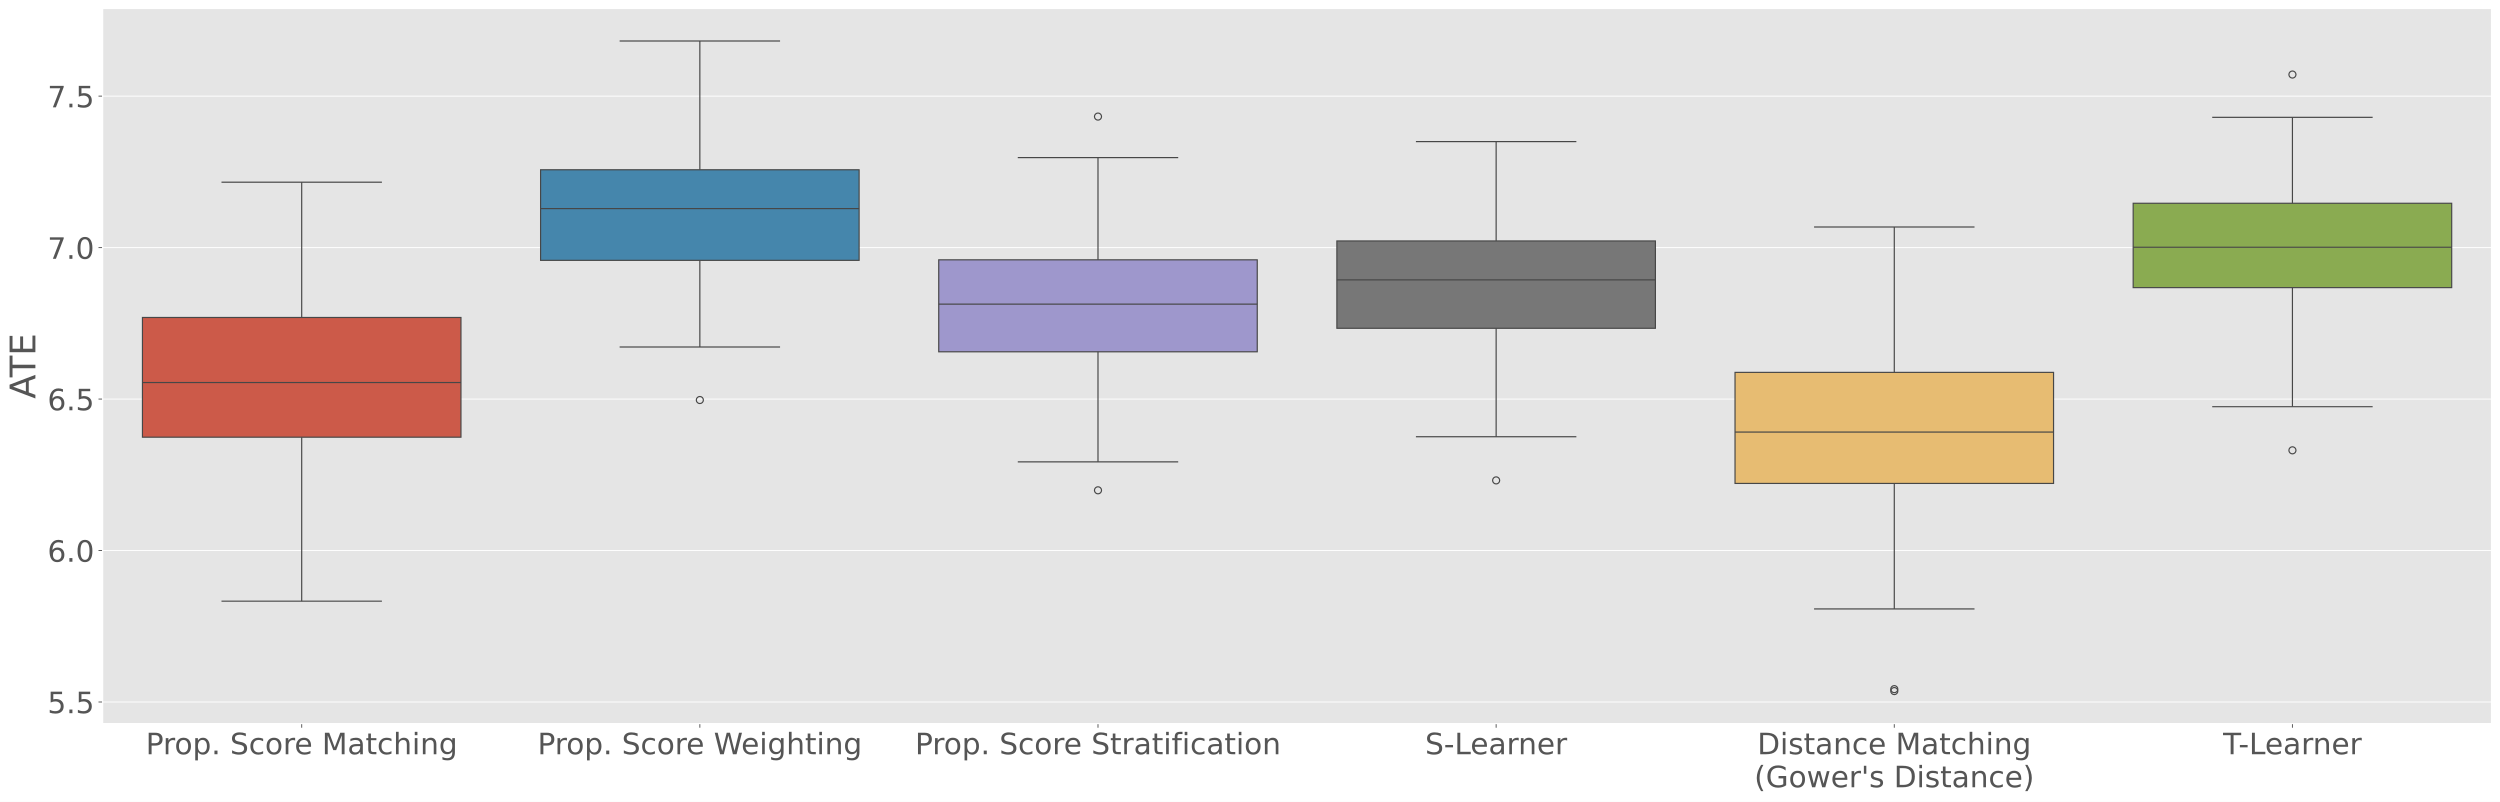
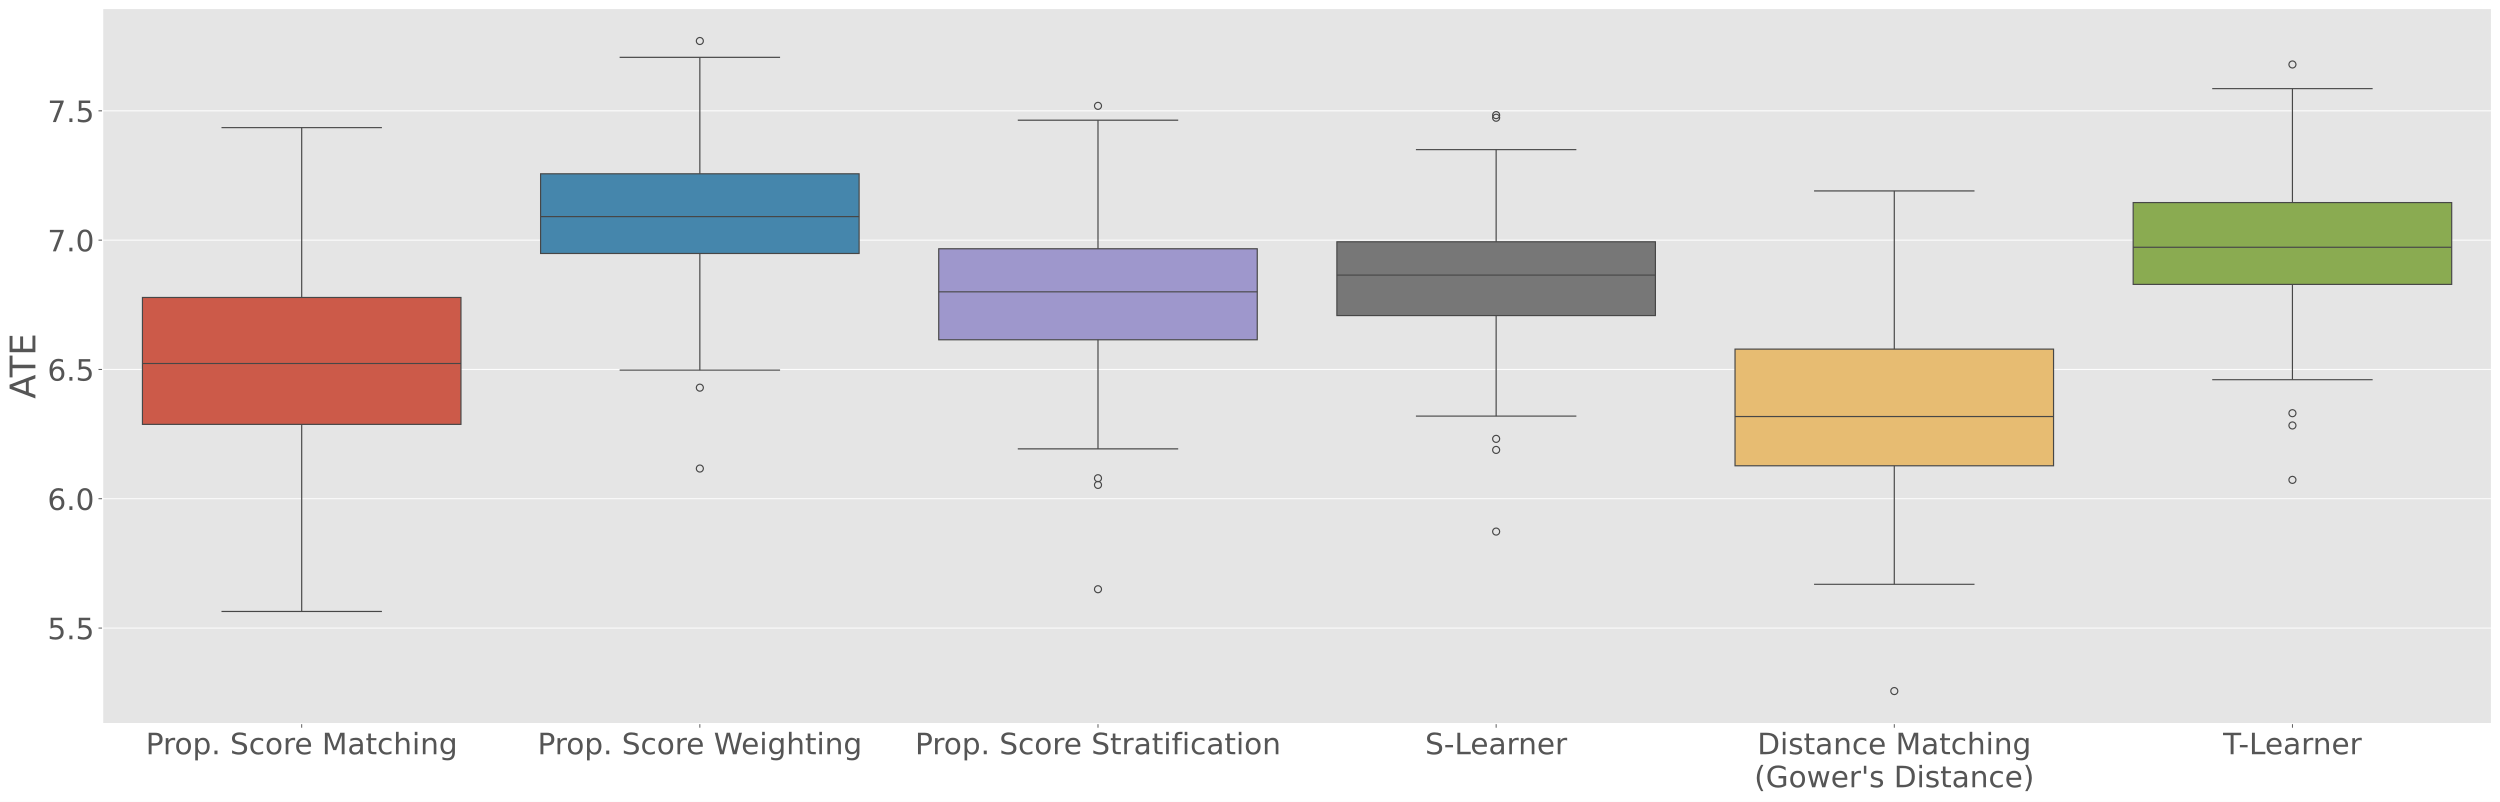
<svg xmlns="http://www.w3.org/2000/svg" xmlns:xlink="http://www.w3.org/1999/xlink" width="2119.172pt" height="679.742pt" viewBox="0 0 2119.172 679.742" version="1.1">
  <defs>
    <style type="text/css">*{stroke-linejoin: round; stroke-linecap: butt}</style>
  </defs>
  <g id="figure_1">
    <g id="patch_1">
      <path d="M 0 679.742  L 2119.172 679.742  L 2119.172 0  L 0 0  z " style="fill: #ffffff" />
    </g>
    <g id="axes_1">
      <g id="patch_2">
        <path d="M 86.992 613.352  L 2111.972 613.352  L 2111.972 7.2  L 86.992 7.2  z " style="fill: #e5e5e5" />
      </g>
      <g id="matplotlib.axis_1">
        <g id="xtick_1">
          <g id="line2d_1">
            <defs>
-               <path id="m4f4e6e6e6f" d="M 0 0  L 0 3.5  " style="stroke: #555555; stroke-width: 0.8" />
+               <path id="m519c599745" d="M 0 0  L 0 3.5  " style="stroke: #555555; stroke-width: 0.8" />
            </defs>
            <g>
-               <use xlink:href="#m4f4e6e6e6f" x="255.741" y="613.352" style="fill: #555555; stroke: #555555; stroke-width: 0.8" />
+               <use xlink:href="#m519c599745" x="255.741" y="613.352" style="fill: #555555; stroke: #555555; stroke-width: 0.8" />
            </g>
          </g>
          <g id="text_1">
            <g style="fill: #555555" transform="translate(123.5862 639.3481) scale(0.25 -0.25)">
              <defs>
                <path id="DejaVuSans-50" d="M 1259 4147  L 1259 2394  L 2053 2394  Q 2494 2394 2734 2622  Q 2975 2850 2975 3272  Q 2975 3691 2734 3919  Q 2494 4147 2053 4147  L 1259 4147  z M 628 4666  L 2053 4666  Q 2838 4666 3239 4311  Q 3641 3956 3641 3272  Q 3641 2581 3239 2228  Q 2838 1875 2053 1875  L 1259 1875  L 1259 0  L 628 0  L 628 4666  z " transform="scale(0.015625)" />
                <path id="DejaVuSans-72" d="M 2631 2963  Q 2534 3019 2420 3045  Q 2306 3072 2169 3072  Q 1681 3072 1420 2755  Q 1159 2438 1159 1844  L 1159 0  L 581 0  L 581 3500  L 1159 3500  L 1159 2956  Q 1341 3275 1631 3429  Q 1922 3584 2338 3584  Q 2397 3584 2469 3576  Q 2541 3569 2628 3553  L 2631 2963  z " transform="scale(0.015625)" />
                <path id="DejaVuSans-6f" d="M 1959 3097  Q 1497 3097 1228 2736  Q 959 2375 959 1747  Q 959 1119 1226 758  Q 1494 397 1959 397  Q 2419 397 2687 759  Q 2956 1122 2956 1747  Q 2956 2369 2687 2733  Q 2419 3097 1959 3097  z M 1959 3584  Q 2709 3584 3137 3096  Q 3566 2609 3566 1747  Q 3566 888 3137 398  Q 2709 -91 1959 -91  Q 1206 -91 779 398  Q 353 888 353 1747  Q 353 2609 779 3096  Q 1206 3584 1959 3584  z " transform="scale(0.015625)" />
                <path id="DejaVuSans-70" d="M 1159 525  L 1159 -1331  L 581 -1331  L 581 3500  L 1159 3500  L 1159 2969  Q 1341 3281 1617 3432  Q 1894 3584 2278 3584  Q 2916 3584 3314 3078  Q 3713 2572 3713 1747  Q 3713 922 3314 415  Q 2916 -91 2278 -91  Q 1894 -91 1617 61  Q 1341 213 1159 525  z M 3116 1747  Q 3116 2381 2855 2742  Q 2594 3103 2138 3103  Q 1681 3103 1420 2742  Q 1159 2381 1159 1747  Q 1159 1113 1420 752  Q 1681 391 2138 391  Q 2594 391 2855 752  Q 3116 1113 3116 1747  z " transform="scale(0.015625)" />
                <path id="DejaVuSans-2e" d="M 684 794  L 1344 794  L 1344 0  L 684 0  L 684 794  z " transform="scale(0.015625)" />
                <path id="DejaVuSans-20" transform="scale(0.015625)" />
                <path id="DejaVuSans-53" d="M 3425 4513  L 3425 3897  Q 3066 4069 2747 4153  Q 2428 4238 2131 4238  Q 1616 4238 1336 4038  Q 1056 3838 1056 3469  Q 1056 3159 1242 3001  Q 1428 2844 1947 2747  L 2328 2669  Q 3034 2534 3370 2195  Q 3706 1856 3706 1288  Q 3706 609 3251 259  Q 2797 -91 1919 -91  Q 1588 -91 1214 -16  Q 841 59 441 206  L 441 856  Q 825 641 1194 531  Q 1563 422 1919 422  Q 2459 422 2753 634  Q 3047 847 3047 1241  Q 3047 1584 2836 1778  Q 2625 1972 2144 2069  L 1759 2144  Q 1053 2284 737 2584  Q 422 2884 422 3419  Q 422 4038 858 4394  Q 1294 4750 2059 4750  Q 2388 4750 2728 4690  Q 3069 4631 3425 4513  z " transform="scale(0.015625)" />
                <path id="DejaVuSans-63" d="M 3122 3366  L 3122 2828  Q 2878 2963 2633 3030  Q 2388 3097 2138 3097  Q 1578 3097 1268 2742  Q 959 2388 959 1747  Q 959 1106 1268 751  Q 1578 397 2138 397  Q 2388 397 2633 464  Q 2878 531 3122 666  L 3122 134  Q 2881 22 2623 -34  Q 2366 -91 2075 -91  Q 1284 -91 818 406  Q 353 903 353 1747  Q 353 2603 823 3093  Q 1294 3584 2113 3584  Q 2378 3584 2631 3529  Q 2884 3475 3122 3366  z " transform="scale(0.015625)" />
                <path id="DejaVuSans-65" d="M 3597 1894  L 3597 1613  L 953 1613  Q 991 1019 1311 708  Q 1631 397 2203 397  Q 2534 397 2845 478  Q 3156 559 3463 722  L 3463 178  Q 3153 47 2828 -22  Q 2503 -91 2169 -91  Q 1331 -91 842 396  Q 353 884 353 1716  Q 353 2575 817 3079  Q 1281 3584 2069 3584  Q 2775 3584 3186 3129  Q 3597 2675 3597 1894  z M 3022 2063  Q 3016 2534 2758 2815  Q 2500 3097 2075 3097  Q 1594 3097 1305 2825  Q 1016 2553 972 2059  L 3022 2063  z " transform="scale(0.015625)" />
                <path id="DejaVuSans-4d" d="M 628 4666  L 1569 4666  L 2759 1491  L 3956 4666  L 4897 4666  L 4897 0  L 4281 0  L 4281 4097  L 3078 897  L 2444 897  L 1241 4097  L 1241 0  L 628 0  L 628 4666  z " transform="scale(0.015625)" />
                <path id="DejaVuSans-61" d="M 2194 1759  Q 1497 1759 1228 1600  Q 959 1441 959 1056  Q 959 750 1161 570  Q 1363 391 1709 391  Q 2188 391 2477 730  Q 2766 1069 2766 1631  L 2766 1759  L 2194 1759  z M 3341 1997  L 3341 0  L 2766 0  L 2766 531  Q 2569 213 2275 61  Q 1981 -91 1556 -91  Q 1019 -91 701 211  Q 384 513 384 1019  Q 384 1609 779 1909  Q 1175 2209 1959 2209  L 2766 2209  L 2766 2266  Q 2766 2663 2505 2880  Q 2244 3097 1772 3097  Q 1472 3097 1187 3025  Q 903 2953 641 2809  L 641 3341  Q 956 3463 1253 3523  Q 1550 3584 1831 3584  Q 2591 3584 2966 3190  Q 3341 2797 3341 1997  z " transform="scale(0.015625)" />
                <path id="DejaVuSans-74" d="M 1172 4494  L 1172 3500  L 2356 3500  L 2356 3053  L 1172 3053  L 1172 1153  Q 1172 725 1289 603  Q 1406 481 1766 481  L 2356 481  L 2356 0  L 1766 0  Q 1100 0 847 248  Q 594 497 594 1153  L 594 3053  L 172 3053  L 172 3500  L 594 3500  L 594 4494  L 1172 4494  z " transform="scale(0.015625)" />
                <path id="DejaVuSans-68" d="M 3513 2113  L 3513 0  L 2938 0  L 2938 2094  Q 2938 2591 2744 2837  Q 2550 3084 2163 3084  Q 1697 3084 1428 2787  Q 1159 2491 1159 1978  L 1159 0  L 581 0  L 581 4863  L 1159 4863  L 1159 2956  Q 1366 3272 1645 3428  Q 1925 3584 2291 3584  Q 2894 3584 3203 3211  Q 3513 2838 3513 2113  z " transform="scale(0.015625)" />
                <path id="DejaVuSans-69" d="M 603 3500  L 1178 3500  L 1178 0  L 603 0  L 603 3500  z M 603 4863  L 1178 4863  L 1178 4134  L 603 4134  L 603 4863  z " transform="scale(0.015625)" />
                <path id="DejaVuSans-6e" d="M 3513 2113  L 3513 0  L 2938 0  L 2938 2094  Q 2938 2591 2744 2837  Q 2550 3084 2163 3084  Q 1697 3084 1428 2787  Q 1159 2491 1159 1978  L 1159 0  L 581 0  L 581 3500  L 1159 3500  L 1159 2956  Q 1366 3272 1645 3428  Q 1925 3584 2291 3584  Q 2894 3584 3203 3211  Q 3513 2838 3513 2113  z " transform="scale(0.015625)" />
                <path id="DejaVuSans-67" d="M 2906 1791  Q 2906 2416 2648 2759  Q 2391 3103 1925 3103  Q 1463 3103 1205 2759  Q 947 2416 947 1791  Q 947 1169 1205 825  Q 1463 481 1925 481  Q 2391 481 2648 825  Q 2906 1169 2906 1791  z M 3481 434  Q 3481 -459 3084 -895  Q 2688 -1331 1869 -1331  Q 1566 -1331 1297 -1286  Q 1028 -1241 775 -1147  L 775 -588  Q 1028 -725 1275 -790  Q 1522 -856 1778 -856  Q 2344 -856 2625 -561  Q 2906 -266 2906 331  L 2906 616  Q 2728 306 2450 153  Q 2172 0 1784 0  Q 1141 0 747 490  Q 353 981 353 1791  Q 353 2603 747 3093  Q 1141 3584 1784 3584  Q 2172 3584 2450 3431  Q 2728 3278 2906 2969  L 2906 3500  L 3481 3500  L 3481 434  z " transform="scale(0.015625)" />
              </defs>
              <use xlink:href="#DejaVuSans-50" />
              <use xlink:href="#DejaVuSans-72" transform="translate(58.55273 0)" />
              <use xlink:href="#DejaVuSans-6f" transform="translate(97.41602 0)" />
              <use xlink:href="#DejaVuSans-70" transform="translate(158.5977 0)" />
              <use xlink:href="#DejaVuSans-2e" transform="translate(222.0742 0)" />
              <use xlink:href="#DejaVuSans-20" transform="translate(253.8613 0)" />
              <use xlink:href="#DejaVuSans-53" transform="translate(285.6484 0)" />
              <use xlink:href="#DejaVuSans-63" transform="translate(349.125 0)" />
              <use xlink:href="#DejaVuSans-6f" transform="translate(404.1055 0)" />
              <use xlink:href="#DejaVuSans-72" transform="translate(465.2871 0)" />
              <use xlink:href="#DejaVuSans-65" transform="translate(504.1504 0)" />
              <use xlink:href="#DejaVuSans-20" transform="translate(565.6738 0)" />
              <use xlink:href="#DejaVuSans-4d" transform="translate(597.4609 0)" />
              <use xlink:href="#DejaVuSans-61" transform="translate(683.7402 0)" />
              <use xlink:href="#DejaVuSans-74" transform="translate(745.0195 0)" />
              <use xlink:href="#DejaVuSans-63" transform="translate(784.2285 0)" />
              <use xlink:href="#DejaVuSans-68" transform="translate(839.209 0)" />
              <use xlink:href="#DejaVuSans-69" transform="translate(902.5879 0)" />
              <use xlink:href="#DejaVuSans-6e" transform="translate(930.3711 0)" />
              <use xlink:href="#DejaVuSans-67" transform="translate(993.75 0)" />
            </g>
          </g>
        </g>
        <g id="xtick_2">
          <g id="line2d_2">
            <g>
-               <use xlink:href="#m4f4e6e6e6f" x="593.237" y="613.352" style="fill: #555555; stroke: #555555; stroke-width: 0.8" />
+               <use xlink:href="#m519c599745" x="593.237" y="613.352" style="fill: #555555; stroke: #555555; stroke-width: 0.8" />
            </g>
          </g>
          <g id="text_2">
            <g style="fill: #555555" transform="translate(455.6766 639.3481) scale(0.25 -0.25)">
              <defs>
                <path id="DejaVuSans-57" d="M 213 4666  L 850 4666  L 1831 722  L 2809 4666  L 3519 4666  L 4500 722  L 5478 4666  L 6119 4666  L 4947 0  L 4153 0  L 3169 4050  L 2175 0  L 1381 0  L 213 4666  z " transform="scale(0.015625)" />
              </defs>
              <use xlink:href="#DejaVuSans-50" />
              <use xlink:href="#DejaVuSans-72" transform="translate(58.55273 0)" />
              <use xlink:href="#DejaVuSans-6f" transform="translate(97.41602 0)" />
              <use xlink:href="#DejaVuSans-70" transform="translate(158.5977 0)" />
              <use xlink:href="#DejaVuSans-2e" transform="translate(222.0742 0)" />
              <use xlink:href="#DejaVuSans-20" transform="translate(253.8613 0)" />
              <use xlink:href="#DejaVuSans-53" transform="translate(285.6484 0)" />
              <use xlink:href="#DejaVuSans-63" transform="translate(349.125 0)" />
              <use xlink:href="#DejaVuSans-6f" transform="translate(404.1055 0)" />
              <use xlink:href="#DejaVuSans-72" transform="translate(465.2871 0)" />
              <use xlink:href="#DejaVuSans-65" transform="translate(504.1504 0)" />
              <use xlink:href="#DejaVuSans-20" transform="translate(565.6738 0)" />
              <use xlink:href="#DejaVuSans-57" transform="translate(597.4609 0)" />
              <use xlink:href="#DejaVuSans-65" transform="translate(690.4629 0)" />
              <use xlink:href="#DejaVuSans-69" transform="translate(751.9863 0)" />
              <use xlink:href="#DejaVuSans-67" transform="translate(779.7695 0)" />
              <use xlink:href="#DejaVuSans-68" transform="translate(843.2461 0)" />
              <use xlink:href="#DejaVuSans-74" transform="translate(906.625 0)" />
              <use xlink:href="#DejaVuSans-69" transform="translate(945.834 0)" />
              <use xlink:href="#DejaVuSans-6e" transform="translate(973.6172 0)" />
              <use xlink:href="#DejaVuSans-67" transform="translate(1036.996 0)" />
            </g>
          </g>
        </g>
        <g id="xtick_3">
          <g id="line2d_3">
            <g>
-               <use xlink:href="#m4f4e6e6e6f" x="930.734" y="613.352" style="fill: #555555; stroke: #555555; stroke-width: 0.8" />
+               <use xlink:href="#m519c599745" x="930.734" y="613.352" style="fill: #555555; stroke: #555555; stroke-width: 0.8" />
            </g>
          </g>
          <g id="text_3">
            <g style="fill: #555555" transform="translate(775.6928 639.3481) scale(0.25 -0.25)">
              <defs>
                <path id="DejaVuSans-66" d="M 2375 4863  L 2375 4384  L 1825 4384  Q 1516 4384 1395 4259  Q 1275 4134 1275 3809  L 1275 3500  L 2222 3500  L 2222 3053  L 1275 3053  L 1275 0  L 697 0  L 697 3053  L 147 3053  L 147 3500  L 697 3500  L 697 3744  Q 697 4328 969 4595  Q 1241 4863 1831 4863  L 2375 4863  z " transform="scale(0.015625)" />
              </defs>
              <use xlink:href="#DejaVuSans-50" />
              <use xlink:href="#DejaVuSans-72" transform="translate(58.55273 0)" />
              <use xlink:href="#DejaVuSans-6f" transform="translate(97.41602 0)" />
              <use xlink:href="#DejaVuSans-70" transform="translate(158.5977 0)" />
              <use xlink:href="#DejaVuSans-2e" transform="translate(222.0742 0)" />
              <use xlink:href="#DejaVuSans-20" transform="translate(253.8613 0)" />
              <use xlink:href="#DejaVuSans-53" transform="translate(285.6484 0)" />
              <use xlink:href="#DejaVuSans-63" transform="translate(349.125 0)" />
              <use xlink:href="#DejaVuSans-6f" transform="translate(404.1055 0)" />
              <use xlink:href="#DejaVuSans-72" transform="translate(465.2871 0)" />
              <use xlink:href="#DejaVuSans-65" transform="translate(504.1504 0)" />
              <use xlink:href="#DejaVuSans-20" transform="translate(565.6738 0)" />
              <use xlink:href="#DejaVuSans-53" transform="translate(597.4609 0)" />
              <use xlink:href="#DejaVuSans-74" transform="translate(660.9375 0)" />
              <use xlink:href="#DejaVuSans-72" transform="translate(700.1465 0)" />
              <use xlink:href="#DejaVuSans-61" transform="translate(741.2598 0)" />
              <use xlink:href="#DejaVuSans-74" transform="translate(802.5391 0)" />
              <use xlink:href="#DejaVuSans-69" transform="translate(841.748 0)" />
              <use xlink:href="#DejaVuSans-66" transform="translate(869.5312 0)" />
              <use xlink:href="#DejaVuSans-69" transform="translate(904.7363 0)" />
              <use xlink:href="#DejaVuSans-63" transform="translate(932.5195 0)" />
              <use xlink:href="#DejaVuSans-61" transform="translate(987.5 0)" />
              <use xlink:href="#DejaVuSans-74" transform="translate(1048.779 0)" />
              <use xlink:href="#DejaVuSans-69" transform="translate(1087.988 0)" />
              <use xlink:href="#DejaVuSans-6f" transform="translate(1115.771 0)" />
              <use xlink:href="#DejaVuSans-6e" transform="translate(1176.953 0)" />
            </g>
          </g>
        </g>
        <g id="xtick_4">
          <g id="line2d_4">
            <g>
-               <use xlink:href="#m4f4e6e6e6f" x="1268.231" y="613.352" style="fill: #555555; stroke: #555555; stroke-width: 0.8" />
+               <use xlink:href="#m519c599745" x="1268.231" y="613.352" style="fill: #555555; stroke: #555555; stroke-width: 0.8" />
            </g>
          </g>
          <g id="text_4">
            <g style="fill: #555555" transform="translate(1208.016 639.3481) scale(0.25 -0.25)">
              <defs>
                <path id="DejaVuSans-2d" d="M 313 2009  L 1997 2009  L 1997 1497  L 313 1497  L 313 2009  z " transform="scale(0.015625)" />
                <path id="DejaVuSans-4c" d="M 628 4666  L 1259 4666  L 1259 531  L 3531 531  L 3531 0  L 628 0  L 628 4666  z " transform="scale(0.015625)" />
              </defs>
              <use xlink:href="#DejaVuSans-53" />
              <use xlink:href="#DejaVuSans-2d" transform="translate(63.47656 0)" />
              <use xlink:href="#DejaVuSans-4c" transform="translate(99.56055 0)" />
              <use xlink:href="#DejaVuSans-65" transform="translate(153.5234 0)" />
              <use xlink:href="#DejaVuSans-61" transform="translate(215.0469 0)" />
              <use xlink:href="#DejaVuSans-72" transform="translate(276.3262 0)" />
              <use xlink:href="#DejaVuSans-6e" transform="translate(315.6895 0)" />
              <use xlink:href="#DejaVuSans-65" transform="translate(379.0684 0)" />
              <use xlink:href="#DejaVuSans-72" transform="translate(440.5918 0)" />
            </g>
          </g>
        </g>
        <g id="xtick_5">
          <g id="line2d_5">
            <g>
-               <use xlink:href="#m4f4e6e6e6f" x="1605.727" y="613.352" style="fill: #555555; stroke: #555555; stroke-width: 0.8" />
+               <use xlink:href="#m519c599745" x="1605.727" y="613.352" style="fill: #555555; stroke: #555555; stroke-width: 0.8" />
            </g>
          </g>
          <g id="text_5">
            <g style="fill: #555555" transform="translate(1489.628 639.3481) scale(0.25 -0.25)">
              <defs>
                <path id="DejaVuSans-44" d="M 1259 4147  L 1259 519  L 2022 519  Q 2988 519 3436 956  Q 3884 1394 3884 2338  Q 3884 3275 3436 3711  Q 2988 4147 2022 4147  L 1259 4147  z M 628 4666  L 1925 4666  Q 3281 4666 3915 4102  Q 4550 3538 4550 2338  Q 4550 1131 3912 565  Q 3275 0 1925 0  L 628 0  L 628 4666  z " transform="scale(0.015625)" />
                <path id="DejaVuSans-73" d="M 2834 3397  L 2834 2853  Q 2591 2978 2328 3040  Q 2066 3103 1784 3103  Q 1356 3103 1142 2972  Q 928 2841 928 2578  Q 928 2378 1081 2264  Q 1234 2150 1697 2047  L 1894 2003  Q 2506 1872 2764 1633  Q 3022 1394 3022 966  Q 3022 478 2636 193  Q 2250 -91 1575 -91  Q 1294 -91 989 -36  Q 684 19 347 128  L 347 722  Q 666 556 975 473  Q 1284 391 1588 391  Q 1994 391 2212 530  Q 2431 669 2431 922  Q 2431 1156 2273 1281  Q 2116 1406 1581 1522  L 1381 1569  Q 847 1681 609 1914  Q 372 2147 372 2553  Q 372 3047 722 3315  Q 1072 3584 1716 3584  Q 2034 3584 2315 3537  Q 2597 3491 2834 3397  z " transform="scale(0.015625)" />
              </defs>
              <use xlink:href="#DejaVuSans-44" />
              <use xlink:href="#DejaVuSans-69" transform="translate(77.00195 0)" />
              <use xlink:href="#DejaVuSans-73" transform="translate(104.7852 0)" />
              <use xlink:href="#DejaVuSans-74" transform="translate(156.8848 0)" />
              <use xlink:href="#DejaVuSans-61" transform="translate(196.0938 0)" />
              <use xlink:href="#DejaVuSans-6e" transform="translate(257.373 0)" />
              <use xlink:href="#DejaVuSans-63" transform="translate(320.752 0)" />
              <use xlink:href="#DejaVuSans-65" transform="translate(375.7324 0)" />
              <use xlink:href="#DejaVuSans-20" transform="translate(437.2559 0)" />
              <use xlink:href="#DejaVuSans-4d" transform="translate(469.043 0)" />
              <use xlink:href="#DejaVuSans-61" transform="translate(555.3223 0)" />
              <use xlink:href="#DejaVuSans-74" transform="translate(616.6016 0)" />
              <use xlink:href="#DejaVuSans-63" transform="translate(655.8105 0)" />
              <use xlink:href="#DejaVuSans-68" transform="translate(710.791 0)" />
              <use xlink:href="#DejaVuSans-69" transform="translate(774.1699 0)" />
              <use xlink:href="#DejaVuSans-6e" transform="translate(801.9531 0)" />
              <use xlink:href="#DejaVuSans-67" transform="translate(865.332 0)" />
            </g>
            <g style="fill: #555555" transform="translate(1487.01 667.3426) scale(0.25 -0.25)">
              <defs>
                <path id="DejaVuSans-28" d="M 1984 4856  Q 1566 4138 1362 3434  Q 1159 2731 1159 2009  Q 1159 1288 1364 580  Q 1569 -128 1984 -844  L 1484 -844  Q 1016 -109 783 600  Q 550 1309 550 2009  Q 550 2706 781 3412  Q 1013 4119 1484 4856  L 1984 4856  z " transform="scale(0.015625)" />
                <path id="DejaVuSans-47" d="M 3809 666  L 3809 1919  L 2778 1919  L 2778 2438  L 4434 2438  L 4434 434  Q 4069 175 3628 42  Q 3188 -91 2688 -91  Q 1594 -91 976 548  Q 359 1188 359 2328  Q 359 3472 976 4111  Q 1594 4750 2688 4750  Q 3144 4750 3555 4637  Q 3966 4525 4313 4306  L 4313 3634  Q 3963 3931 3569 4081  Q 3175 4231 2741 4231  Q 1884 4231 1454 3753  Q 1025 3275 1025 2328  Q 1025 1384 1454 906  Q 1884 428 2741 428  Q 3075 428 3337 486  Q 3600 544 3809 666  z " transform="scale(0.015625)" />
                <path id="DejaVuSans-77" d="M 269 3500  L 844 3500  L 1563 769  L 2278 3500  L 2956 3500  L 3675 769  L 4391 3500  L 4966 3500  L 4050 0  L 3372 0  L 2619 2869  L 1863 0  L 1184 0  L 269 3500  z " transform="scale(0.015625)" />
                <path id="DejaVuSans-27" d="M 1147 4666  L 1147 2931  L 616 2931  L 616 4666  L 1147 4666  z " transform="scale(0.015625)" />
                <path id="DejaVuSans-29" d="M 513 4856  L 1013 4856  Q 1481 4119 1714 3412  Q 1947 2706 1947 2009  Q 1947 1309 1714 600  Q 1481 -109 1013 -844  L 513 -844  Q 928 -128 1133 580  Q 1338 1288 1338 2009  Q 1338 2731 1133 3434  Q 928 4138 513 4856  z " transform="scale(0.015625)" />
              </defs>
              <use xlink:href="#DejaVuSans-28" />
              <use xlink:href="#DejaVuSans-47" transform="translate(39.01367 0)" />
              <use xlink:href="#DejaVuSans-6f" transform="translate(116.5039 0)" />
              <use xlink:href="#DejaVuSans-77" transform="translate(177.6855 0)" />
              <use xlink:href="#DejaVuSans-65" transform="translate(259.4727 0)" />
              <use xlink:href="#DejaVuSans-72" transform="translate(320.9961 0)" />
              <use xlink:href="#DejaVuSans-27" transform="translate(362.1094 0)" />
              <use xlink:href="#DejaVuSans-73" transform="translate(389.5996 0)" />
              <use xlink:href="#DejaVuSans-20" transform="translate(441.6992 0)" />
              <use xlink:href="#DejaVuSans-44" transform="translate(473.4863 0)" />
              <use xlink:href="#DejaVuSans-69" transform="translate(550.4883 0)" />
              <use xlink:href="#DejaVuSans-73" transform="translate(578.2715 0)" />
              <use xlink:href="#DejaVuSans-74" transform="translate(630.3711 0)" />
              <use xlink:href="#DejaVuSans-61" transform="translate(669.5801 0)" />
              <use xlink:href="#DejaVuSans-6e" transform="translate(730.8594 0)" />
              <use xlink:href="#DejaVuSans-63" transform="translate(794.2383 0)" />
              <use xlink:href="#DejaVuSans-65" transform="translate(849.2188 0)" />
              <use xlink:href="#DejaVuSans-29" transform="translate(910.7422 0)" />
            </g>
          </g>
        </g>
        <g id="xtick_6">
          <g id="line2d_6">
            <g>
-               <use xlink:href="#m4f4e6e6e6f" x="1943.224" y="613.352" style="fill: #555555; stroke: #555555; stroke-width: 0.8" />
+               <use xlink:href="#m519c599745" x="1943.224" y="613.352" style="fill: #555555; stroke: #555555; stroke-width: 0.8" />
            </g>
          </g>
          <g id="text_6">
            <g style="fill: #555555" transform="translate(1884.45 639.3481) scale(0.25 -0.25)">
              <defs>
                <path id="DejaVuSans-54" d="M -19 4666  L 3928 4666  L 3928 4134  L 2272 4134  L 2272 0  L 1638 0  L 1638 4134  L -19 4134  L -19 4666  z " transform="scale(0.015625)" />
              </defs>
              <use xlink:href="#DejaVuSans-54" />
              <use xlink:href="#DejaVuSans-2d" transform="translate(51.95898 0)" />
              <use xlink:href="#DejaVuSans-4c" transform="translate(88.04297 0)" />
              <use xlink:href="#DejaVuSans-65" transform="translate(142.0059 0)" />
              <use xlink:href="#DejaVuSans-61" transform="translate(203.5293 0)" />
              <use xlink:href="#DejaVuSans-72" transform="translate(264.8086 0)" />
              <use xlink:href="#DejaVuSans-6e" transform="translate(304.1719 0)" />
              <use xlink:href="#DejaVuSans-65" transform="translate(367.5508 0)" />
              <use xlink:href="#DejaVuSans-72" transform="translate(429.0742 0)" />
            </g>
          </g>
        </g>
      </g>
      <g id="matplotlib.axis_2">
        <g id="ytick_1">
          <g id="line2d_7">
-             <path d="M 86.992 595.059  L 2111.972 595.059  " clip-path="url(#p33e777c1ba)" style="fill: none; stroke: #ffffff; stroke-width: 0.8; stroke-linecap: square" />
+             <path d="M 86.992 532.374  L 2111.972 532.374  " clip-path="url(#p1a5b8b5fa1)" style="fill: none; stroke: #ffffff; stroke-width: 0.8; stroke-linecap: square" />
          </g>
          <g id="line2d_8">
            <defs>
-               <path id="m02511f03be" d="M 0 0  L -3.5 0  " style="stroke: #555555; stroke-width: 0.8" />
+               <path id="mb7e7861a82" d="M 0 0  L -3.5 0  " style="stroke: #555555; stroke-width: 0.8" />
            </defs>
            <g>
-               <use xlink:href="#m02511f03be" x="86.992" y="595.059" style="fill: #555555; stroke: #555555; stroke-width: 0.8" />
+               <use xlink:href="#mb7e7861a82" x="86.992" y="532.374" style="fill: #555555; stroke: #555555; stroke-width: 0.8" />
            </g>
          </g>
          <g id="text_7">
-             <g style="fill: #555555" transform="translate(40.23438 604.5571) scale(0.25 -0.25)">
+             <g style="fill: #555555" transform="translate(40.23438 541.872) scale(0.25 -0.25)">
              <defs>
                <path id="DejaVuSans-35" d="M 691 4666  L 3169 4666  L 3169 4134  L 1269 4134  L 1269 2991  Q 1406 3038 1543 3061  Q 1681 3084 1819 3084  Q 2600 3084 3056 2656  Q 3513 2228 3513 1497  Q 3513 744 3044 326  Q 2575 -91 1722 -91  Q 1428 -91 1123 -41  Q 819 9 494 109  L 494 744  Q 775 591 1075 516  Q 1375 441 1709 441  Q 2250 441 2565 725  Q 2881 1009 2881 1497  Q 2881 1984 2565 2268  Q 2250 2553 1709 2553  Q 1456 2553 1204 2497  Q 953 2441 691 2322  L 691 4666  z " transform="scale(0.015625)" />
              </defs>
              <use xlink:href="#DejaVuSans-35" />
              <use xlink:href="#DejaVuSans-2e" transform="translate(63.62305 0)" />
              <use xlink:href="#DejaVuSans-35" transform="translate(95.41016 0)" />
            </g>
          </g>
        </g>
        <g id="ytick_2">
          <g id="line2d_9">
-             <path d="M 86.992 466.668  L 2111.972 466.668  " clip-path="url(#p33e777c1ba)" style="fill: none; stroke: #ffffff; stroke-width: 0.8; stroke-linecap: square" />
+             <path d="M 86.992 422.767  L 2111.972 422.767  " clip-path="url(#p1a5b8b5fa1)" style="fill: none; stroke: #ffffff; stroke-width: 0.8; stroke-linecap: square" />
          </g>
          <g id="line2d_10">
            <g>
-               <use xlink:href="#m02511f03be" x="86.992" y="466.668" style="fill: #555555; stroke: #555555; stroke-width: 0.8" />
+               <use xlink:href="#mb7e7861a82" x="86.992" y="422.767" style="fill: #555555; stroke: #555555; stroke-width: 0.8" />
            </g>
          </g>
          <g id="text_8">
-             <g style="fill: #555555" transform="translate(40.23438 476.1663) scale(0.25 -0.25)">
+             <g style="fill: #555555" transform="translate(40.23438 432.2655) scale(0.25 -0.25)">
              <defs>
                <path id="DejaVuSans-36" d="M 2113 2584  Q 1688 2584 1439 2293  Q 1191 2003 1191 1497  Q 1191 994 1439 701  Q 1688 409 2113 409  Q 2538 409 2786 701  Q 3034 994 3034 1497  Q 3034 2003 2786 2293  Q 2538 2584 2113 2584  z M 3366 4563  L 3366 3988  Q 3128 4100 2886 4159  Q 2644 4219 2406 4219  Q 1781 4219 1451 3797  Q 1122 3375 1075 2522  Q 1259 2794 1537 2939  Q 1816 3084 2150 3084  Q 2853 3084 3261 2657  Q 3669 2231 3669 1497  Q 3669 778 3244 343  Q 2819 -91 2113 -91  Q 1303 -91 875 529  Q 447 1150 447 2328  Q 447 3434 972 4092  Q 1497 4750 2381 4750  Q 2619 4750 2861 4703  Q 3103 4656 3366 4563  z " transform="scale(0.015625)" />
                <path id="DejaVuSans-30" d="M 2034 4250  Q 1547 4250 1301 3770  Q 1056 3291 1056 2328  Q 1056 1369 1301 889  Q 1547 409 2034 409  Q 2525 409 2770 889  Q 3016 1369 3016 2328  Q 3016 3291 2770 3770  Q 2525 4250 2034 4250  z M 2034 4750  Q 2819 4750 3233 4129  Q 3647 3509 3647 2328  Q 3647 1150 3233 529  Q 2819 -91 2034 -91  Q 1250 -91 836 529  Q 422 1150 422 2328  Q 422 3509 836 4129  Q 1250 4750 2034 4750  z " transform="scale(0.015625)" />
              </defs>
              <use xlink:href="#DejaVuSans-36" />
              <use xlink:href="#DejaVuSans-2e" transform="translate(63.62305 0)" />
              <use xlink:href="#DejaVuSans-30" transform="translate(95.41016 0)" />
            </g>
          </g>
        </g>
        <g id="ytick_3">
          <g id="line2d_11">
-             <path d="M 86.992 338.277  L 2111.972 338.277  " clip-path="url(#p33e777c1ba)" style="fill: none; stroke: #ffffff; stroke-width: 0.8; stroke-linecap: square" />
+             <path d="M 86.992 313.161  L 2111.972 313.161  " clip-path="url(#p1a5b8b5fa1)" style="fill: none; stroke: #ffffff; stroke-width: 0.8; stroke-linecap: square" />
          </g>
          <g id="line2d_12">
            <g>
-               <use xlink:href="#m02511f03be" x="86.992" y="338.277" style="fill: #555555; stroke: #555555; stroke-width: 0.8" />
+               <use xlink:href="#mb7e7861a82" x="86.992" y="313.161" style="fill: #555555; stroke: #555555; stroke-width: 0.8" />
            </g>
          </g>
          <g id="text_9">
-             <g style="fill: #555555" transform="translate(40.23438 347.7754) scale(0.25 -0.25)">
+             <g style="fill: #555555" transform="translate(40.23438 322.6591) scale(0.25 -0.25)">
              <use xlink:href="#DejaVuSans-36" />
              <use xlink:href="#DejaVuSans-2e" transform="translate(63.62305 0)" />
              <use xlink:href="#DejaVuSans-35" transform="translate(95.41016 0)" />
            </g>
          </g>
        </g>
        <g id="ytick_4">
          <g id="line2d_13">
-             <path d="M 86.992 209.887  L 2111.972 209.887  " clip-path="url(#p33e777c1ba)" style="fill: none; stroke: #ffffff; stroke-width: 0.8; stroke-linecap: square" />
+             <path d="M 86.992 203.555  L 2111.972 203.555  " clip-path="url(#p1a5b8b5fa1)" style="fill: none; stroke: #ffffff; stroke-width: 0.8; stroke-linecap: square" />
          </g>
          <g id="line2d_14">
            <g>
-               <use xlink:href="#m02511f03be" x="86.992" y="209.887" style="fill: #555555; stroke: #555555; stroke-width: 0.8" />
+               <use xlink:href="#mb7e7861a82" x="86.992" y="203.555" style="fill: #555555; stroke: #555555; stroke-width: 0.8" />
            </g>
          </g>
          <g id="text_10">
-             <g style="fill: #555555" transform="translate(40.23438 219.3846) scale(0.25 -0.25)">
+             <g style="fill: #555555" transform="translate(40.23438 213.0526) scale(0.25 -0.25)">
              <defs>
                <path id="DejaVuSans-37" d="M 525 4666  L 3525 4666  L 3525 4397  L 1831 0  L 1172 0  L 2766 4134  L 525 4134  L 525 4666  z " transform="scale(0.015625)" />
              </defs>
              <use xlink:href="#DejaVuSans-37" />
              <use xlink:href="#DejaVuSans-2e" transform="translate(63.62305 0)" />
              <use xlink:href="#DejaVuSans-30" transform="translate(95.41016 0)" />
            </g>
          </g>
        </g>
        <g id="ytick_5">
          <g id="line2d_15">
-             <path d="M 86.992 81.496  L 2111.972 81.496  " clip-path="url(#p33e777c1ba)" style="fill: none; stroke: #ffffff; stroke-width: 0.8; stroke-linecap: square" />
+             <path d="M 86.992 93.948  L 2111.972 93.948  " clip-path="url(#p1a5b8b5fa1)" style="fill: none; stroke: #ffffff; stroke-width: 0.8; stroke-linecap: square" />
          </g>
          <g id="line2d_16">
            <g>
-               <use xlink:href="#m02511f03be" x="86.992" y="81.496" style="fill: #555555; stroke: #555555; stroke-width: 0.8" />
+               <use xlink:href="#mb7e7861a82" x="86.992" y="93.948" style="fill: #555555; stroke: #555555; stroke-width: 0.8" />
            </g>
          </g>
          <g id="text_11">
-             <g style="fill: #555555" transform="translate(40.23438 90.99376) scale(0.25 -0.25)">
+             <g style="fill: #555555" transform="translate(40.23438 103.4462) scale(0.25 -0.25)">
              <use xlink:href="#DejaVuSans-37" />
              <use xlink:href="#DejaVuSans-2e" transform="translate(63.62305 0)" />
              <use xlink:href="#DejaVuSans-35" transform="translate(95.41016 0)" />
            </g>
          </g>
        </g>
        <g id="text_12">
          <g style="fill: #555555" transform="translate(29.99531 338.0143) rotate(-90) scale(0.3 -0.3)">
            <defs>
              <path id="DejaVuSans-41" d="M 2188 4044  L 1331 1722  L 3047 1722  L 2188 4044  z M 1831 4666  L 2547 4666  L 4325 0  L 3669 0  L 3244 1197  L 1141 1197  L 716 0  L 50 0  L 1831 4666  z " transform="scale(0.015625)" />
              <path id="DejaVuSans-45" d="M 628 4666  L 3578 4666  L 3578 4134  L 1259 4134  L 1259 2753  L 3481 2753  L 3481 2222  L 1259 2222  L 1259 531  L 3634 531  L 3634 0  L 628 0  L 628 4666  z " transform="scale(0.015625)" />
            </defs>
            <use xlink:href="#DejaVuSans-41" />
            <use xlink:href="#DejaVuSans-54" transform="translate(60.6582 0)" />
            <use xlink:href="#DejaVuSans-45" transform="translate(121.7422 0)" />
          </g>
        </g>
      </g>
      <g id="patch_3">
-         <path d="M 120.742 370.586  L 390.739 370.586  L 390.739 269.111  L 120.742 269.111  L 120.742 370.586  z " clip-path="url(#p33e777c1ba)" style="fill: #cc5a49; stroke: #474747; stroke-linejoin: miter" />
+         <path d="M 120.742 359.726  L 390.739 359.726  L 390.739 252.154  L 120.742 252.154  L 120.742 359.726  z " clip-path="url(#p1a5b8b5fa1)" style="fill: #cc5a49; stroke: #474747; stroke-linejoin: miter" />
      </g>
      <g id="line2d_17">
-         <path d="M 255.741 370.586  L 255.741 509.589  " clip-path="url(#p33e777c1ba)" style="fill: none; stroke: #474747" />
+         <path d="M 255.741 359.726  L 255.741 518.323  " clip-path="url(#p1a5b8b5fa1)" style="fill: none; stroke: #474747" />
      </g>
      <g id="line2d_18">
-         <path d="M 255.741 269.111  L 255.741 154.429  " clip-path="url(#p33e777c1ba)" style="fill: none; stroke: #474747" />
+         <path d="M 255.741 252.154  L 255.741 108.189  " clip-path="url(#p1a5b8b5fa1)" style="fill: none; stroke: #474747" />
      </g>
      <g id="line2d_19">
-         <path d="M 188.241 509.589  L 323.24 509.589  " clip-path="url(#p33e777c1ba)" style="fill: none; stroke: #474747; stroke-linecap: square" />
+         <path d="M 188.241 518.323  L 323.24 518.323  " clip-path="url(#p1a5b8b5fa1)" style="fill: none; stroke: #474747; stroke-linecap: square" />
      </g>
      <g id="line2d_20">
-         <path d="M 188.241 154.429  L 323.24 154.429  " clip-path="url(#p33e777c1ba)" style="fill: none; stroke: #474747; stroke-linecap: square" />
+         <path d="M 188.241 108.189  L 323.24 108.189  " clip-path="url(#p1a5b8b5fa1)" style="fill: none; stroke: #474747; stroke-linecap: square" />
      </g>
      <g id="line2d_21" />
      <g id="patch_4">
-         <path d="M 458.239 220.69  L 728.236 220.69  L 728.236 143.906  L 458.239 143.906  L 458.239 220.69  z " clip-path="url(#p33e777c1ba)" style="fill: #4586ac; stroke: #474747; stroke-linejoin: miter" />
+         <path d="M 458.239 214.873  L 728.236 214.873  L 728.236 147.323  L 458.239 147.323  L 458.239 214.873  z " clip-path="url(#p1a5b8b5fa1)" style="fill: #4586ac; stroke: #474747; stroke-linejoin: miter" />
      </g>
      <g id="line2d_22">
-         <path d="M 593.237 220.69  L 593.237 294.136  " clip-path="url(#p33e777c1ba)" style="fill: none; stroke: #474747" />
+         <path d="M 593.237 214.873  L 593.237 313.727  " clip-path="url(#p1a5b8b5fa1)" style="fill: none; stroke: #474747" />
      </g>
      <g id="line2d_23">
-         <path d="M 593.237 143.906  L 593.237 34.752  " clip-path="url(#p33e777c1ba)" style="fill: none; stroke: #474747" />
+         <path d="M 593.237 147.323  L 593.237 48.583  " clip-path="url(#p1a5b8b5fa1)" style="fill: none; stroke: #474747" />
      </g>
      <g id="line2d_24">
-         <path d="M 525.738 294.136  L 660.737 294.136  " clip-path="url(#p33e777c1ba)" style="fill: none; stroke: #474747; stroke-linecap: square" />
+         <path d="M 525.738 313.727  L 660.737 313.727  " clip-path="url(#p1a5b8b5fa1)" style="fill: none; stroke: #474747; stroke-linecap: square" />
      </g>
      <g id="line2d_25">
-         <path d="M 525.738 34.752  L 660.737 34.752  " clip-path="url(#p33e777c1ba)" style="fill: none; stroke: #474747; stroke-linecap: square" />
+         <path d="M 525.738 48.583  L 660.737 48.583  " clip-path="url(#p1a5b8b5fa1)" style="fill: none; stroke: #474747; stroke-linecap: square" />
      </g>
      <g id="line2d_26">
        <defs>
-           <path id="m9918105a0f" d="M 0 3  C 0.796 3 1.559 2.684 2.121 2.121  C 2.684 1.559 3 0.796 3 0  C 3 -0.796 2.684 -1.559 2.121 -2.121  C 1.559 -2.684 0.796 -3 0 -3  C -0.796 -3 -1.559 -2.684 -2.121 -2.121  C -2.684 -1.559 -3 -0.796 -3 0  C -3 0.796 -2.684 1.559 -2.121 2.121  C -1.559 2.684 -0.796 3 0 3  z " style="stroke: #474747" />
+           <path id="m07c66ec020" d="M 0 3  C 0.796 3 1.559 2.684 2.121 2.121  C 2.684 1.559 3 0.796 3 0  C 3 -0.796 2.684 -1.559 2.121 -2.121  C 1.559 -2.684 0.796 -3 0 -3  C -0.796 -3 -1.559 -2.684 -2.121 -2.121  C -2.684 -1.559 -3 -0.796 -3 0  C -3 0.796 -2.684 1.559 -2.121 2.121  C -1.559 2.684 -0.796 3 0 3  z " style="stroke: #474747" />
        </defs>
-         <g clip-path="url(#p33e777c1ba)">
-           <use xlink:href="#m9918105a0f" x="593.237" y="339.088" style="fill-opacity: 0; stroke: #474747" />
+         <g clip-path="url(#p1a5b8b5fa1)">
+           <use xlink:href="#m07c66ec020" x="593.237" y="397.165" style="fill-opacity: 0; stroke: #474747" />
+           <use xlink:href="#m07c66ec020" x="593.237" y="328.613" style="fill-opacity: 0; stroke: #474747" />
+           <use xlink:href="#m07c66ec020" x="593.237" y="34.752" style="fill-opacity: 0; stroke: #474747" />
        </g>
      </g>
      <g id="patch_5">
-         <path d="M 795.735 298.204  L 1065.733 298.204  L 1065.733 220.245  L 795.735 220.245  L 795.735 298.204  z " clip-path="url(#p33e777c1ba)" style="fill: #9e97cc; stroke: #474747; stroke-linejoin: miter" />
+         <path d="M 795.735 288.019  L 1065.733 288.019  L 1065.733 210.872  L 795.735 210.872  L 795.735 288.019  z " clip-path="url(#p1a5b8b5fa1)" style="fill: #9e97cc; stroke: #474747; stroke-linejoin: miter" />
      </g>
      <g id="line2d_27">
-         <path d="M 930.734 298.204  L 930.734 391.498  " clip-path="url(#p33e777c1ba)" style="fill: none; stroke: #474747" />
+         <path d="M 930.734 288.019  L 930.734 380.502  " clip-path="url(#p1a5b8b5fa1)" style="fill: none; stroke: #474747" />
      </g>
      <g id="line2d_28">
-         <path d="M 930.734 220.245  L 930.734 133.587  " clip-path="url(#p33e777c1ba)" style="fill: none; stroke: #474747" />
+         <path d="M 930.734 210.872  L 930.734 101.904  " clip-path="url(#p1a5b8b5fa1)" style="fill: none; stroke: #474747" />
      </g>
      <g id="line2d_29">
-         <path d="M 863.235 391.498  L 998.233 391.498  " clip-path="url(#p33e777c1ba)" style="fill: none; stroke: #474747; stroke-linecap: square" />
+         <path d="M 863.235 380.502  L 998.233 380.502  " clip-path="url(#p1a5b8b5fa1)" style="fill: none; stroke: #474747; stroke-linecap: square" />
      </g>
      <g id="line2d_30">
-         <path d="M 863.235 133.587  L 998.233 133.587  " clip-path="url(#p33e777c1ba)" style="fill: none; stroke: #474747; stroke-linecap: square" />
+         <path d="M 863.235 101.904  L 998.233 101.904  " clip-path="url(#p1a5b8b5fa1)" style="fill: none; stroke: #474747; stroke-linecap: square" />
      </g>
      <g id="line2d_31">
-         <g clip-path="url(#p33e777c1ba)">
-           <use xlink:href="#m9918105a0f" x="930.734" y="415.615" style="fill-opacity: 0; stroke: #474747" />
-           <use xlink:href="#m9918105a0f" x="930.734" y="98.823" style="fill-opacity: 0; stroke: #474747" />
+         <g clip-path="url(#p1a5b8b5fa1)">
+           <use xlink:href="#m07c66ec020" x="930.734" y="405.371" style="fill-opacity: 0; stroke: #474747" />
+           <use xlink:href="#m07c66ec020" x="930.734" y="411.053" style="fill-opacity: 0; stroke: #474747" />
+           <use xlink:href="#m07c66ec020" x="930.734" y="499.469" style="fill-opacity: 0; stroke: #474747" />
+           <use xlink:href="#m07c66ec020" x="930.734" y="89.733" style="fill-opacity: 0; stroke: #474747" />
        </g>
      </g>
      <g id="patch_6">
-         <path d="M 1133.232 278.275  L 1403.229 278.275  L 1403.229 204.25  L 1133.232 204.25  L 1133.232 278.275  z " clip-path="url(#p33e777c1ba)" style="fill: #777777; stroke: #474747; stroke-linejoin: miter" />
+         <path d="M 1133.232 267.502  L 1403.229 267.502  L 1403.229 204.956  L 1133.232 204.956  L 1133.232 267.502  z " clip-path="url(#p1a5b8b5fa1)" style="fill: #777777; stroke: #474747; stroke-linejoin: miter" />
      </g>
      <g id="line2d_32">
-         <path d="M 1268.231 278.275  L 1268.231 370.195  " clip-path="url(#p33e777c1ba)" style="fill: none; stroke: #474747" />
+         <path d="M 1268.231 267.502  L 1268.231 352.717  " clip-path="url(#p1a5b8b5fa1)" style="fill: none; stroke: #474747" />
      </g>
      <g id="line2d_33">
-         <path d="M 1268.231 204.25  L 1268.231 120.024  " clip-path="url(#p33e777c1ba)" style="fill: none; stroke: #474747" />
+         <path d="M 1268.231 204.956  L 1268.231 126.84  " clip-path="url(#p1a5b8b5fa1)" style="fill: none; stroke: #474747" />
      </g>
      <g id="line2d_34">
-         <path d="M 1200.731 370.195  L 1335.73 370.195  " clip-path="url(#p33e777c1ba)" style="fill: none; stroke: #474747; stroke-linecap: square" />
+         <path d="M 1200.731 352.717  L 1335.73 352.717  " clip-path="url(#p1a5b8b5fa1)" style="fill: none; stroke: #474747; stroke-linecap: square" />
      </g>
      <g id="line2d_35">
-         <path d="M 1200.731 120.024  L 1335.73 120.024  " clip-path="url(#p33e777c1ba)" style="fill: none; stroke: #474747; stroke-linecap: square" />
+         <path d="M 1200.731 126.84  L 1335.73 126.84  " clip-path="url(#p1a5b8b5fa1)" style="fill: none; stroke: #474747; stroke-linecap: square" />
      </g>
      <g id="line2d_36">
-         <g clip-path="url(#p33e777c1ba)">
-           <use xlink:href="#m9918105a0f" x="1268.231" y="407.212" style="fill-opacity: 0; stroke: #474747" />
+         <g clip-path="url(#p1a5b8b5fa1)">
+           <use xlink:href="#m07c66ec020" x="1268.231" y="372.01" style="fill-opacity: 0; stroke: #474747" />
+           <use xlink:href="#m07c66ec020" x="1268.231" y="450.601" style="fill-opacity: 0; stroke: #474747" />
+           <use xlink:href="#m07c66ec020" x="1268.231" y="381.382" style="fill-opacity: 0; stroke: #474747" />
+           <use xlink:href="#m07c66ec020" x="1268.231" y="97.584" style="fill-opacity: 0; stroke: #474747" />
+           <use xlink:href="#m07c66ec020" x="1268.231" y="99.801" style="fill-opacity: 0; stroke: #474747" />
        </g>
      </g>
      <g id="patch_7">
-         <path d="M 1470.729 409.79  L 1740.726 409.79  L 1740.726 315.65  L 1470.729 315.65  L 1470.729 409.79  z " clip-path="url(#p33e777c1ba)" style="fill: #e7bc72; stroke: #474747; stroke-linejoin: miter" />
+         <path d="M 1470.729 394.831  L 1740.726 394.831  L 1740.726 295.932  L 1470.729 295.932  L 1470.729 394.831  z " clip-path="url(#p1a5b8b5fa1)" style="fill: #e7bc72; stroke: #474747; stroke-linejoin: miter" />
      </g>
      <g id="line2d_37">
-         <path d="M 1605.727 409.79  L 1605.727 516.168  " clip-path="url(#p33e777c1ba)" style="fill: none; stroke: #474747" />
+         <path d="M 1605.727 394.831  L 1605.727 495.287  " clip-path="url(#p1a5b8b5fa1)" style="fill: none; stroke: #474747" />
      </g>
      <g id="line2d_38">
-         <path d="M 1605.727 315.65  L 1605.727 192.41  " clip-path="url(#p33e777c1ba)" style="fill: none; stroke: #474747" />
+         <path d="M 1605.727 295.932  L 1605.727 161.827  " clip-path="url(#p1a5b8b5fa1)" style="fill: none; stroke: #474747" />
      </g>
      <g id="line2d_39">
-         <path d="M 1538.228 516.168  L 1673.227 516.168  " clip-path="url(#p33e777c1ba)" style="fill: none; stroke: #474747; stroke-linecap: square" />
+         <path d="M 1538.228 495.287  L 1673.227 495.287  " clip-path="url(#p1a5b8b5fa1)" style="fill: none; stroke: #474747; stroke-linecap: square" />
      </g>
      <g id="line2d_40">
-         <path d="M 1538.228 192.41  L 1673.227 192.41  " clip-path="url(#p33e777c1ba)" style="fill: none; stroke: #474747; stroke-linecap: square" />
+         <path d="M 1538.228 161.827  L 1673.227 161.827  " clip-path="url(#p1a5b8b5fa1)" style="fill: none; stroke: #474747; stroke-linecap: square" />
      </g>
      <g id="line2d_41">
-         <g clip-path="url(#p33e777c1ba)">
-           <use xlink:href="#m9918105a0f" x="1605.727" y="585.8" style="fill-opacity: 0; stroke: #474747" />
-           <use xlink:href="#m9918105a0f" x="1605.727" y="584.161" style="fill-opacity: 0; stroke: #474747" />
+         <g clip-path="url(#p1a5b8b5fa1)">
+           <use xlink:href="#m07c66ec020" x="1605.727" y="585.8" style="fill-opacity: 0; stroke: #474747" />
        </g>
      </g>
      <g id="patch_8">
-         <path d="M 1808.225 243.812  L 2078.223 243.812  L 2078.223 172.301  L 1808.225 172.301  L 1808.225 243.812  z " clip-path="url(#p33e777c1ba)" style="fill: #8aab51; stroke: #474747; stroke-linejoin: miter" />
+         <path d="M 1808.225 241.078  L 2078.223 241.078  L 2078.223 171.716  L 1808.225 171.716  L 1808.225 241.078  z " clip-path="url(#p1a5b8b5fa1)" style="fill: #8aab51; stroke: #474747; stroke-linejoin: miter" />
      </g>
      <g id="line2d_42">
-         <path d="M 1943.224 243.812  L 1943.224 344.747  " clip-path="url(#p33e777c1ba)" style="fill: none; stroke: #474747" />
+         <path d="M 1943.224 241.078  L 1943.224 321.856  " clip-path="url(#p1a5b8b5fa1)" style="fill: none; stroke: #474747" />
      </g>
      <g id="line2d_43">
-         <path d="M 1943.224 172.301  L 1943.224 99.451  " clip-path="url(#p33e777c1ba)" style="fill: none; stroke: #474747" />
+         <path d="M 1943.224 171.716  L 1943.224 75.138  " clip-path="url(#p1a5b8b5fa1)" style="fill: none; stroke: #474747" />
      </g>
      <g id="line2d_44">
-         <path d="M 1875.725 344.747  L 2010.723 344.747  " clip-path="url(#p33e777c1ba)" style="fill: none; stroke: #474747; stroke-linecap: square" />
+         <path d="M 1875.725 321.856  L 2010.723 321.856  " clip-path="url(#p1a5b8b5fa1)" style="fill: none; stroke: #474747; stroke-linecap: square" />
      </g>
      <g id="line2d_45">
-         <path d="M 1875.725 99.451  L 2010.723 99.451  " clip-path="url(#p33e777c1ba)" style="fill: none; stroke: #474747; stroke-linecap: square" />
+         <path d="M 1875.725 75.138  L 2010.723 75.138  " clip-path="url(#p1a5b8b5fa1)" style="fill: none; stroke: #474747; stroke-linecap: square" />
      </g>
      <g id="line2d_46">
-         <g clip-path="url(#p33e777c1ba)">
-           <use xlink:href="#m9918105a0f" x="1943.224" y="381.724" style="fill-opacity: 0; stroke: #474747" />
-           <use xlink:href="#m9918105a0f" x="1943.224" y="63.183" style="fill-opacity: 0; stroke: #474747" />
+         <g clip-path="url(#p1a5b8b5fa1)">
+           <use xlink:href="#m07c66ec020" x="1943.224" y="350.251" style="fill-opacity: 0; stroke: #474747" />
+           <use xlink:href="#m07c66ec020" x="1943.224" y="406.773" style="fill-opacity: 0; stroke: #474747" />
+           <use xlink:href="#m07c66ec020" x="1943.224" y="360.645" style="fill-opacity: 0; stroke: #474747" />
+           <use xlink:href="#m07c66ec020" x="1943.224" y="54.654" style="fill-opacity: 0; stroke: #474747" />
        </g>
      </g>
      <g id="line2d_47">
-         <path d="M 120.742 324.277  L 390.739 324.277  " clip-path="url(#p33e777c1ba)" style="fill: none; stroke: #474747" />
+         <path d="M 120.742 308.128  L 390.739 308.128  " clip-path="url(#p1a5b8b5fa1)" style="fill: none; stroke: #474747" />
      </g>
      <g id="line2d_48">
-         <path d="M 458.239 176.837  L 728.236 176.837  " clip-path="url(#p33e777c1ba)" style="fill: none; stroke: #474747" />
+         <path d="M 458.239 183.593  L 728.236 183.593  " clip-path="url(#p1a5b8b5fa1)" style="fill: none; stroke: #474747" />
      </g>
      <g id="line2d_49">
-         <path d="M 795.735 257.795  L 1065.733 257.795  " clip-path="url(#p33e777c1ba)" style="fill: none; stroke: #474747" />
+         <path d="M 795.735 247.375  L 1065.733 247.375  " clip-path="url(#p1a5b8b5fa1)" style="fill: none; stroke: #474747" />
      </g>
      <g id="line2d_50">
-         <path d="M 1133.232 237.226  L 1403.229 237.226  " clip-path="url(#p33e777c1ba)" style="fill: none; stroke: #474747" />
+         <path d="M 1133.232 233.2  L 1403.229 233.2  " clip-path="url(#p1a5b8b5fa1)" style="fill: none; stroke: #474747" />
      </g>
      <g id="line2d_51">
-         <path d="M 1470.729 366.267  L 1740.726 366.267  " clip-path="url(#p33e777c1ba)" style="fill: none; stroke: #474747" />
+         <path d="M 1470.729 353.098  L 1740.726 353.098  " clip-path="url(#p1a5b8b5fa1)" style="fill: none; stroke: #474747" />
      </g>
      <g id="line2d_52">
-         <path d="M 1808.225 209.571  L 2078.223 209.571  " clip-path="url(#p33e777c1ba)" style="fill: none; stroke: #474747" />
+         <path d="M 1808.225 209.604  L 2078.223 209.604  " clip-path="url(#p1a5b8b5fa1)" style="fill: none; stroke: #474747" />
      </g>
      <g id="patch_9">
        <path d="M 86.992 613.352  L 86.992 7.2  " style="fill: none; stroke: #ffffff; stroke-linejoin: miter; stroke-linecap: square" />
      </g>
      <g id="patch_10">
        <path d="M 2111.972 613.352  L 2111.972 7.2  " style="fill: none; stroke: #ffffff; stroke-linejoin: miter; stroke-linecap: square" />
      </g>
      <g id="patch_11">
        <path d="M 86.992 613.352  L 2111.972 613.352  " style="fill: none; stroke: #ffffff; stroke-linejoin: miter; stroke-linecap: square" />
      </g>
      <g id="patch_12">
        <path d="M 86.992 7.2  L 2111.972 7.2  " style="fill: none; stroke: #ffffff; stroke-linejoin: miter; stroke-linecap: square" />
      </g>
    </g>
  </g>
  <defs>
-     <clipPath id="p33e777c1ba">
+     <clipPath id="p1a5b8b5fa1">
      <rect x="86.992" y="7.2" width="2024.98" height="606.152" />
    </clipPath>
  </defs>
</svg>
